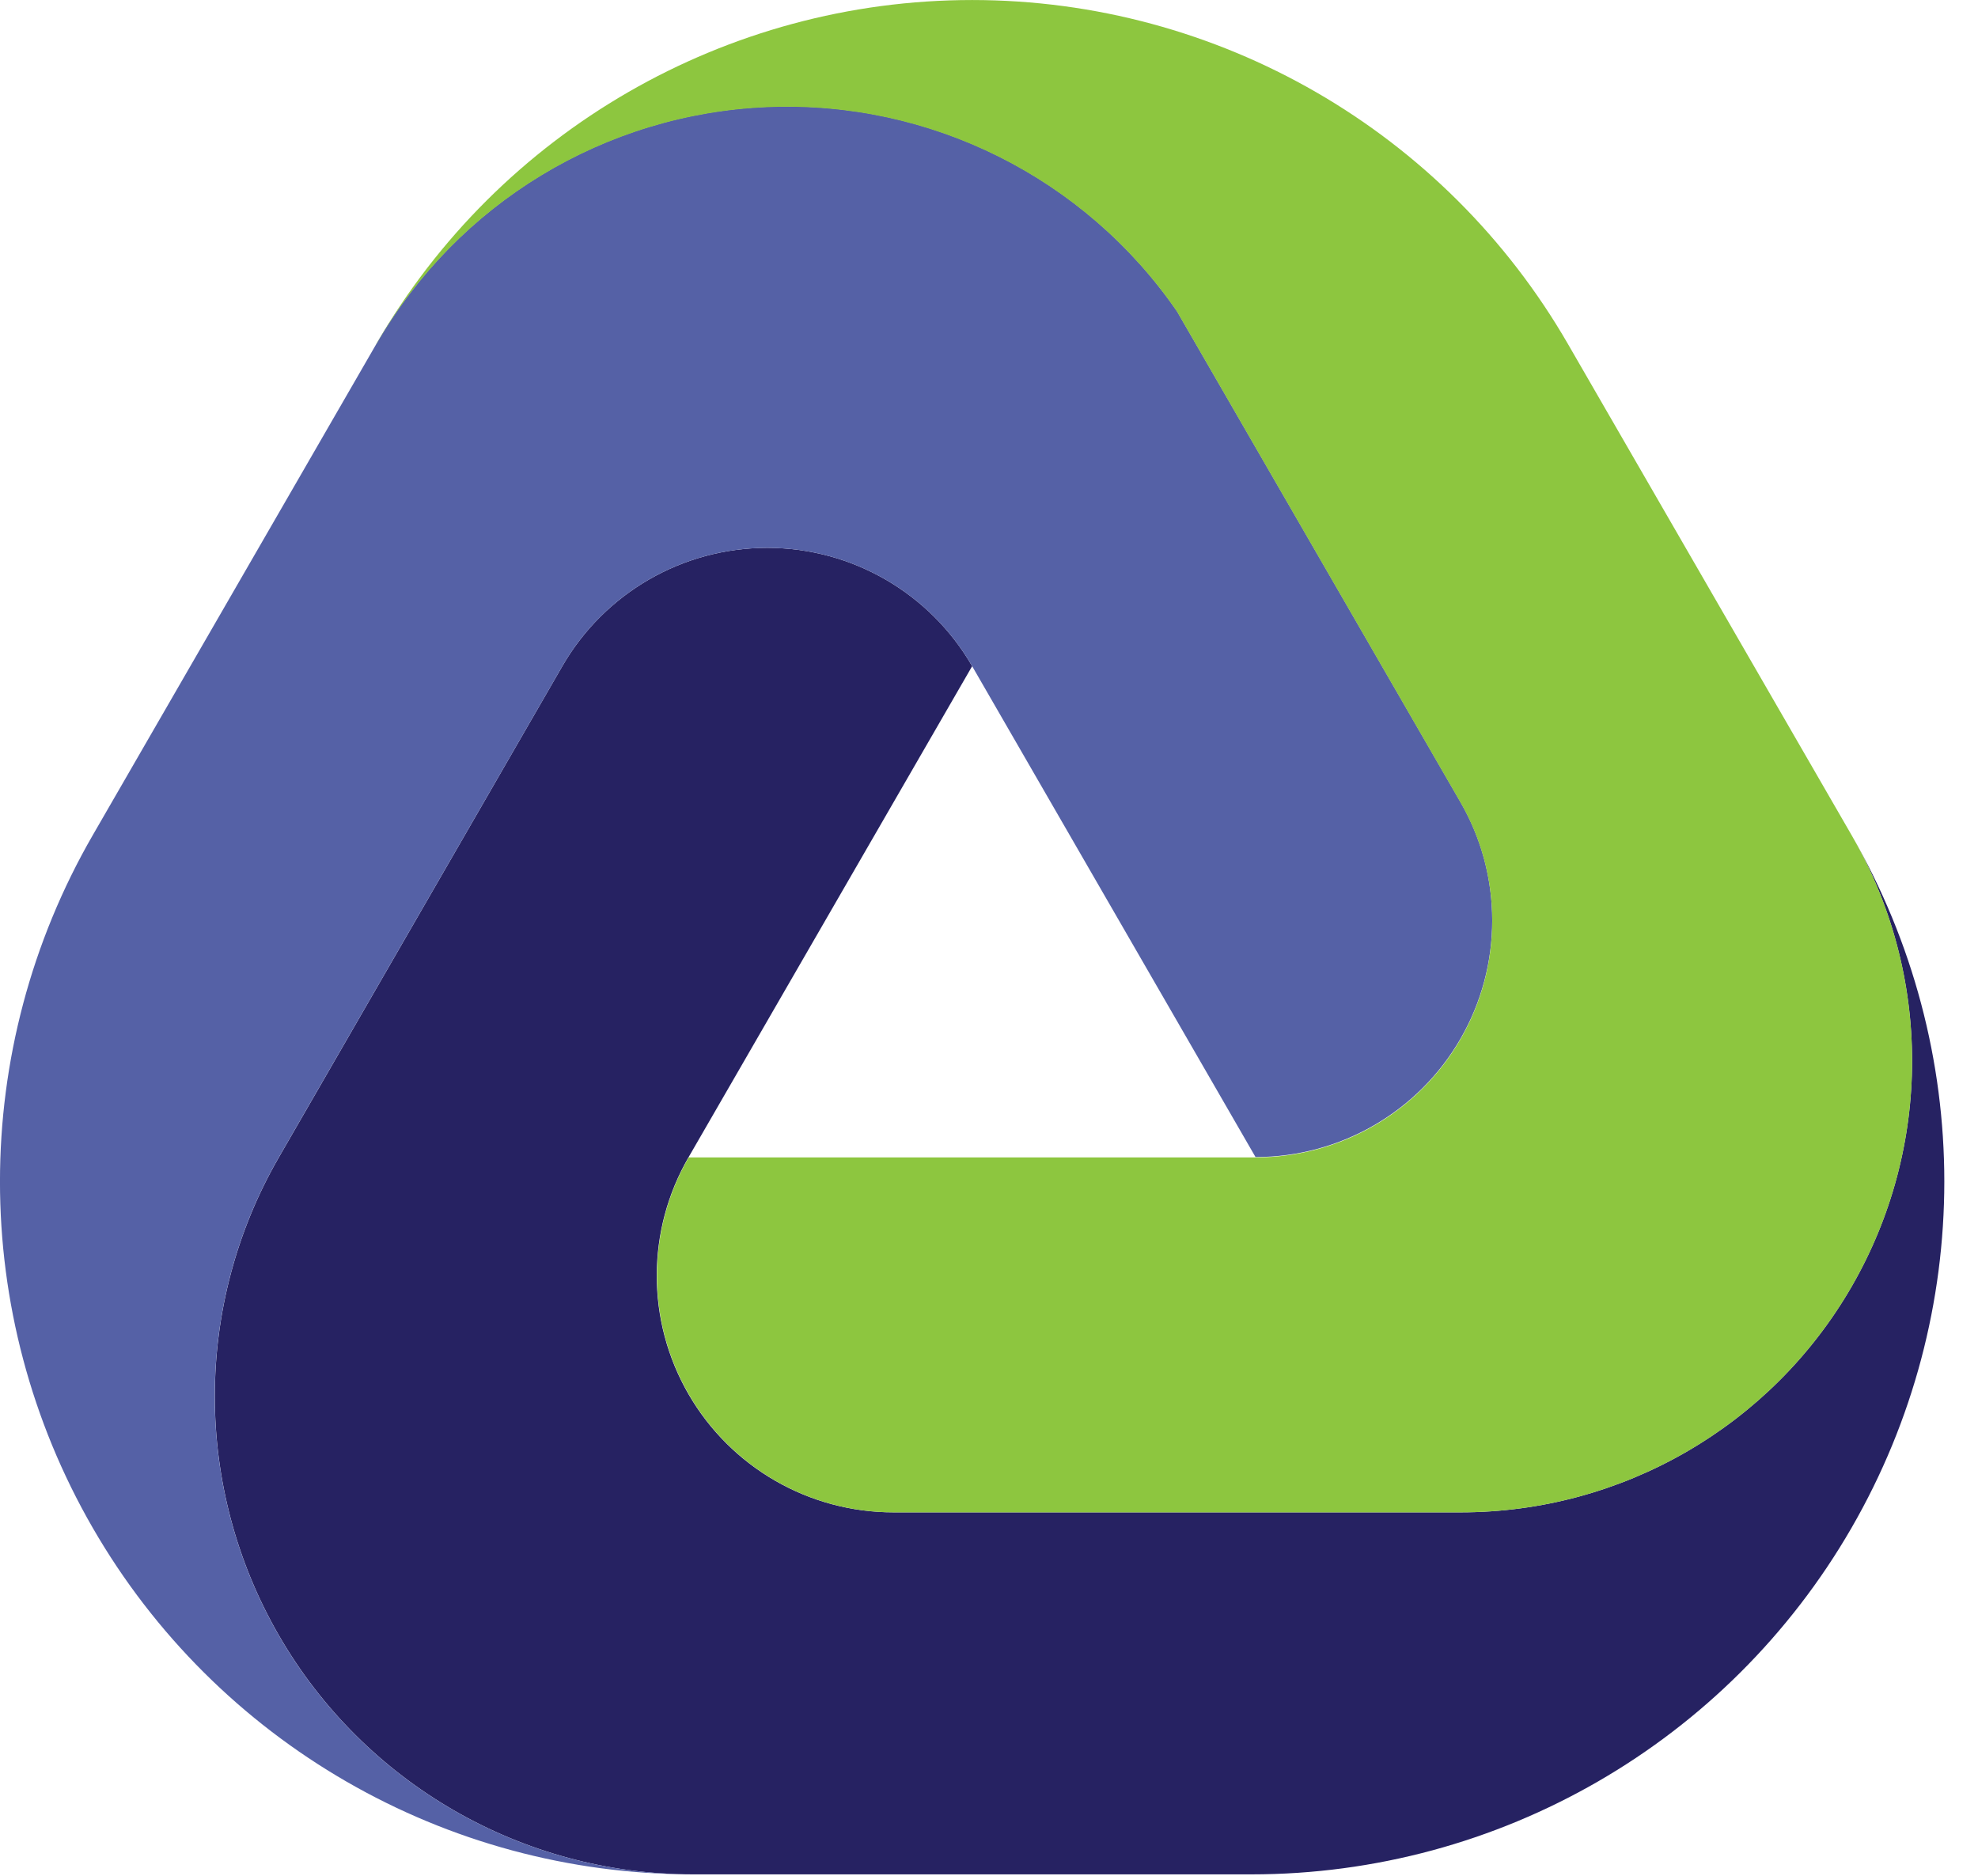
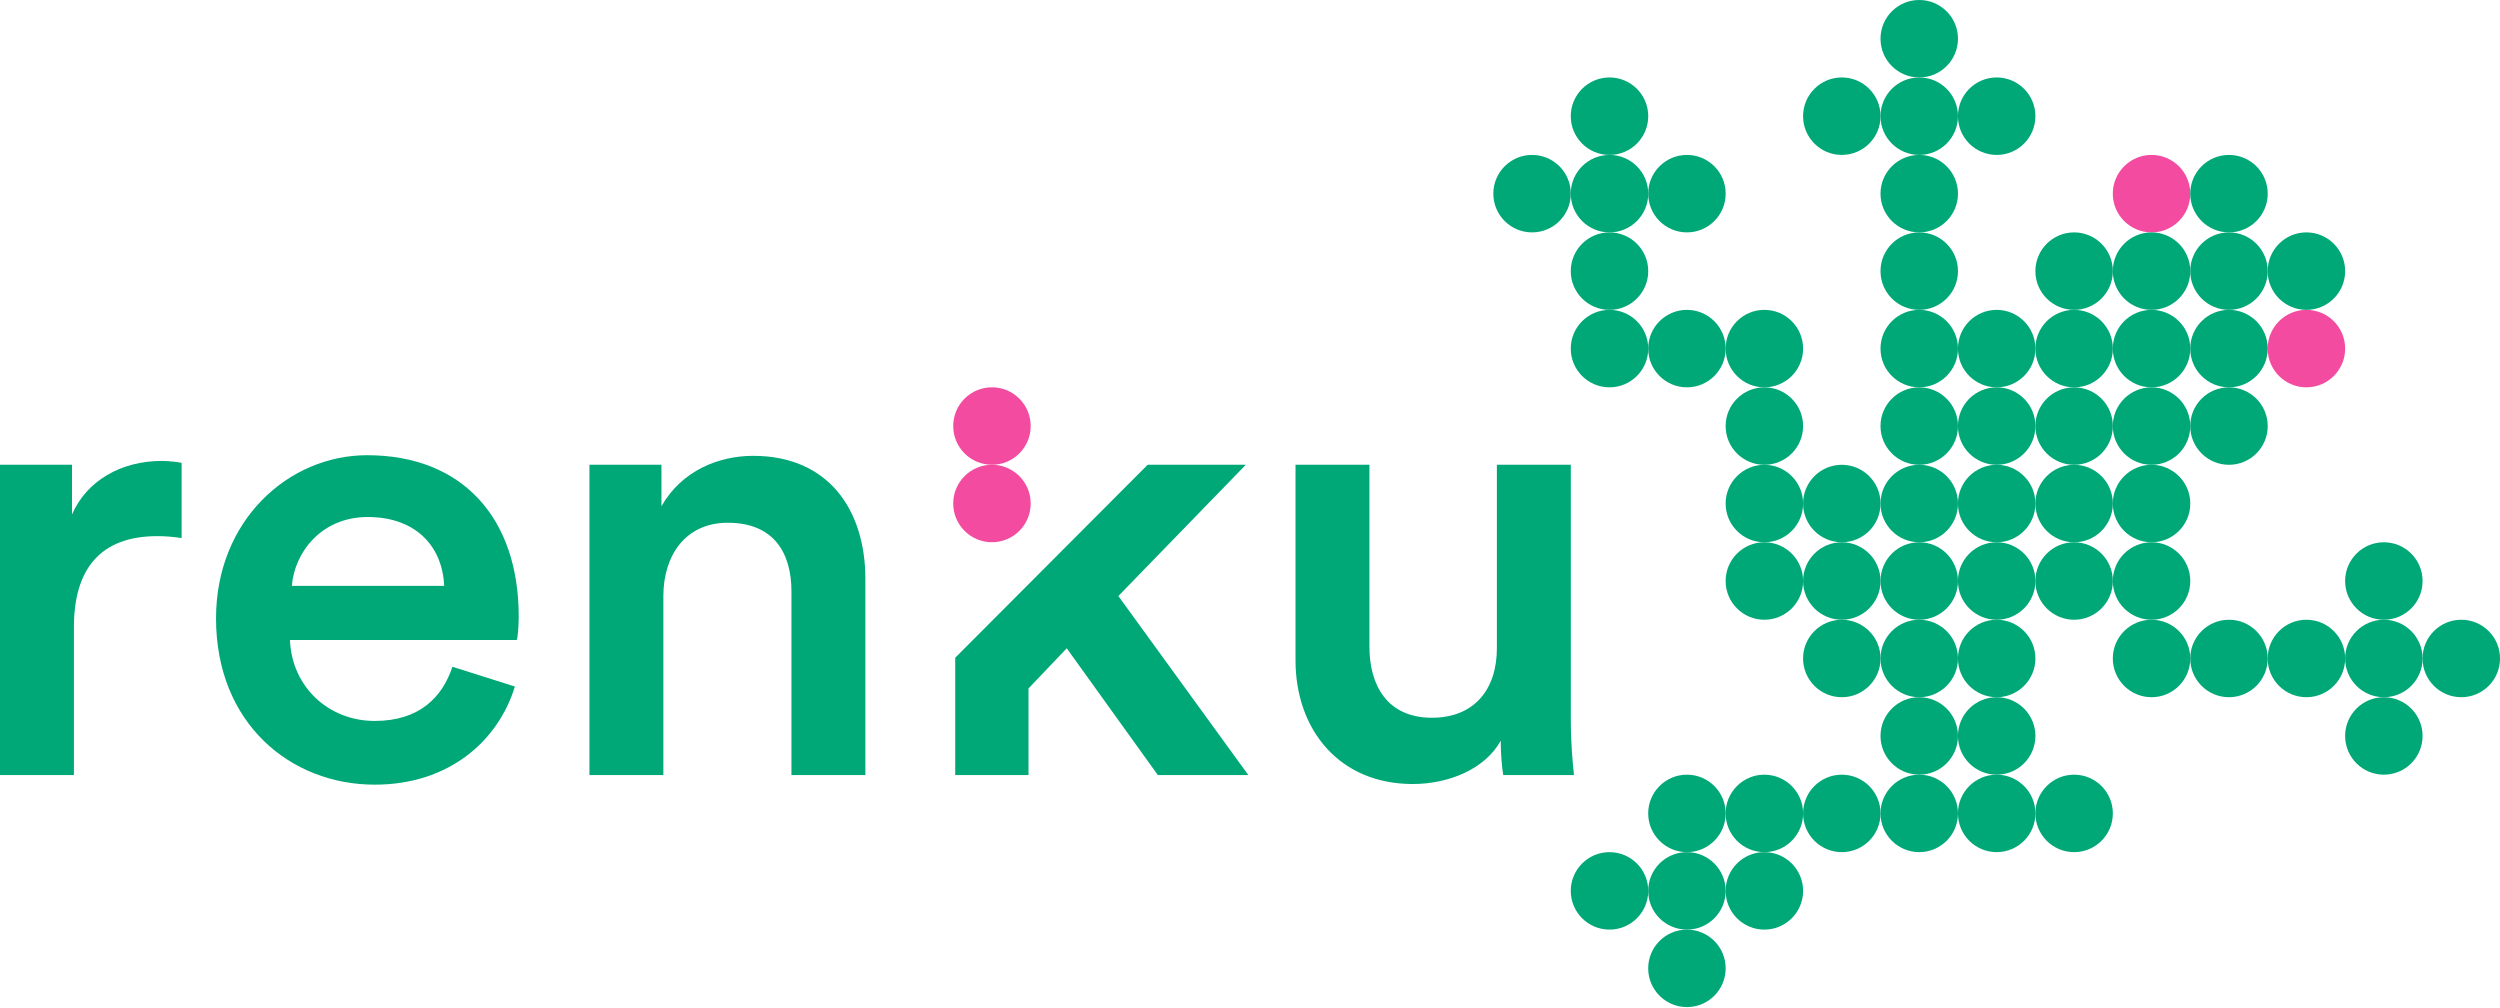
- <svg xmlns="http://www.w3.org/2000/svg" id="Calque_1" data-name="Calque 1" width="200" viewBox="0 0 540 512">
-   <defs>
-     <style>.cls-1{fill:#262262;}.cls-2{fill:#5561a6;}.cls-3{fill:#8dc63f;}</style>
-   </defs>
-   <path class="cls-1" d="M213.52,694.83a130.5,130.5,0,0,1-113-195.76L177.9,365a64.59,64.59,0,0,1,111.88,0l-77.39,134A64.59,64.59,0,0,0,268.33,596H423.12A123.23,123.23,0,0,0,529.84,411.1,189.15,189.15,0,0,1,366,694.83Z" transform="translate(-24.38 -183.14)" />
-   <path class="cls-2" d="M367.17,499.06,289.78,365a64.59,64.59,0,0,0-111.88,0L100.5,499.07a130.5,130.5,0,0,0,113,195.76A189.14,189.14,0,0,1,49.72,411.11l77.39-134.05a129.32,129.32,0,0,1,218.61-8.94l77.39,134a64.6,64.6,0,0,1-55.94,96.89Z" transform="translate(-24.38 -183.14)" />
-   <path class="cls-3" d="M127.11,277.06a187.83,187.83,0,0,1,325.33,0l77.39,134A123.23,123.23,0,0,1,423.12,596H268.33a64.59,64.59,0,0,1-55.94-96.89H367.17a64.59,64.59,0,0,0,55.94-96.89l-77.39-134a129.32,129.32,0,0,0-218.61,8.94Z" transform="translate(-24.38 -183.14)" />
-   <path class="cls-1" d="M974.6,265.55h161.87c52.44,0,95.81,42.86,95.81,95.81V528.76c0,52.95-43.37,95.81-95.81,95.81H974.6Zm164.89,294c15.13,0,27.23-12.61,27.23-27.73V358.33c0-15.13-12.1-27.73-27.23-27.73h-99.34V559.52Z" transform="translate(-24.38 -183.14)" />
-   <path class="cls-1" d="M648.68,540.36l61.52-16.14,3,9.58c5,16.64,12.6,25.72,27.73,25.72h73.12c14.62,0,26.72-12.61,26.72-27.73V514.14c0-11.09-7.06-21.68-17.14-24.2L710.2,459.18c-35.8-9.58-60.51-45.89-60.51-85.22V357.32c0-52.94,38.83-91.77,91.78-91.77h70.59a95.41,95.41,0,0,1,94.8,83.7l-61,16.64-3-9.58c-5-16.64-12.61-25.72-27.23-25.72H742.47c-15.13,0-27.23,12.61-27.23,27.73v12.61c0,17.14,9.58,27.23,26.72,31.77l94.3,24.2c39.33,10.08,68.58,44.37,68.58,87.24v13.11c0,54-40.34,97.32-94.3,97.32H744.49A96.05,96.05,0,0,1,648.68,540.36Z" transform="translate(-24.38 -183.14)" />
-   <path class="cls-1" d="M1304.05,540.36l61.52-16.14,3,9.58c5,16.64,12.6,25.72,27.73,25.72h73.12c14.62,0,26.72-12.61,26.72-27.73V514.14c0-11.09-7.06-21.68-17.14-24.2l-113.46-30.76c-35.8-9.58-60.51-45.89-60.51-85.22V357.32c0-52.94,38.83-91.77,91.78-91.77h70.59a95.41,95.41,0,0,1,94.8,83.7l-61,16.64-3-9.58c-5-16.64-12.61-25.72-27.23-25.72h-73.12c-15.13,0-27.23,12.61-27.23,27.73v12.61c0,17.14,9.58,27.23,26.72,31.77l94.3,24.2c39.33,10.08,68.58,44.37,68.58,87.24v13.11c0,54-40.34,97.32-94.3,97.32h-66.06A96.05,96.05,0,0,1,1304.05,540.36Z" transform="translate(-24.38 -183.14)" />
-   <path class="cls-1" d="M1628.6,528.76V361.35a95.76,95.76,0,0,1,95.81-95.81H1791c48.91,0,88.75,36.31,95.3,83.7l-61.52,16.64-3.53-9.58c-6.05-16.64-12.1-25.72-27.23-25.72h-73.12c-15.13,0-27.23,12.61-27.23,27.73V531.79c0,15.13,12.1,27.73,27.23,27.73H1793c15.13,0,23.7-8.57,28.24-25.72l2.52-9.58,61.52,16.14c-6.05,47.9-45.89,84.21-94.8,84.21h-66.06A95.76,95.76,0,0,1,1628.6,528.76Z" transform="translate(-24.38 -183.14)" />
+ <svg xmlns="http://www.w3.org/2000/svg" viewBox="0 0 531.933 214.28" height="214.28" width="531.933" xml:space="preserve" id="svg2" version="1.1">
+   <defs id="defs6" />
+   <g transform="matrix(1.333333,0,0,-1.333333,0,214.28)" id="g10">
+     <g transform="scale(0.1)" id="g12">
+       <path id="path14" style="fill:#f24ba0;fill-opacity:1;fill-rule:nonzero;stroke:none" d="m 3495.25,1298.06 c 0,-34.14 -27.67,-61.81 -61.81,-61.81 -34.14,0 -61.82,27.67 -61.82,61.81 0,34.14 27.68,61.81 61.82,61.81 34.14,0 61.81,-27.67 61.81,-61.81" />
+       <path id="path16" style="fill:#f24ba0;fill-opacity:1;fill-rule:nonzero;stroke:none" d="m 3742.39,1050.81 c 0,-34.14 -27.68,-61.814 -61.81,-61.814 -34.14,0 -61.81,27.674 -61.81,61.814 0,34.14 27.67,61.81 61.81,61.81 34.13,0 61.81,-27.67 61.81,-61.81" />
+       <path id="path18" style="fill:#f24ba0;fill-opacity:1;fill-rule:nonzero;stroke:none" d="m 1644.77,803.617 c 0,-34.14 -27.67,-61.816 -61.81,-61.816 -34.13,0 -61.81,27.676 -61.81,61.816 0,34.137 27.68,61.809 61.81,61.809 34.14,0 61.81,-27.672 61.81,-61.809" />
+       <path id="path20" style="fill:#f24ba0;fill-opacity:1;fill-rule:nonzero;stroke:none" d="m 1644.77,927.238 c 0,-34.136 -27.67,-61.812 -61.81,-61.812 -34.13,0 -61.81,27.676 -61.81,61.812 0,34.141 27.68,61.813 61.81,61.813 34.14,0 61.81,-27.672 61.81,-61.813" />
+       <path id="path22" style="fill:#00a877;fill-opacity:1;fill-rule:nonzero;stroke:none" d="m 3371.68,927.184 c 0,-34.137 -27.68,-61.809 -61.82,-61.809 -34.13,0 -61.81,27.672 -61.81,61.809 0,34.136 27.68,61.812 61.81,61.812 34.14,0 61.82,-27.676 61.82,-61.812" />
+       <path id="path24" style="fill:#00a877;fill-opacity:1;fill-rule:nonzero;stroke:none" d="m 3124.53,1421.68 c 0,-34.13 -27.67,-61.81 -61.81,-61.81 -34.14,0 -61.81,27.68 -61.81,61.81 0,34.14 27.67,61.82 61.81,61.82 34.14,0 61.81,-27.68 61.81,-61.82" />
+       <path id="path26" style="fill:#00a877;fill-opacity:1;fill-rule:nonzero;stroke:none" d="m 2630.25,1298.06 c 0,-34.14 -27.67,-61.81 -61.81,-61.81 -34.15,0 -61.82,27.67 -61.82,61.81 0,34.14 27.67,61.81 61.82,61.81 34.14,0 61.81,-27.67 61.81,-61.81" />
+       <path id="path28" style="fill:#00a877;fill-opacity:1;fill-rule:nonzero;stroke:none" d="m 3124.53,1298.06 c 0,-34.14 -27.67,-61.81 -61.81,-61.81 -34.14,0 -61.81,27.67 -61.81,61.81 0,34.14 27.67,61.81 61.81,61.81 34.14,0 61.81,-27.67 61.81,-61.81" />
+       <path id="path30" style="fill:#00a877;fill-opacity:1;fill-rule:nonzero;stroke:none" d="m 2630.25,1174.43 c 0,-34.13 -27.67,-61.81 -61.81,-61.81 -34.15,0 -61.82,27.68 -61.82,61.81 0,34.14 27.67,61.82 61.82,61.82 34.14,0 61.81,-27.68 61.81,-61.82" />
+       <path id="path32" style="fill:#00a877;fill-opacity:1;fill-rule:nonzero;stroke:none" d="m 3124.53,1174.43 c 0,-34.13 -27.67,-61.81 -61.81,-61.81 -34.14,0 -61.81,27.68 -61.81,61.81 0,34.14 27.67,61.82 61.81,61.82 34.14,0 61.81,-27.68 61.81,-61.82" />
+       <path id="path34" style="fill:#00a877;fill-opacity:1;fill-rule:nonzero;stroke:none" d="m 2630.25,1050.81 c 0,-34.14 -27.67,-61.814 -61.81,-61.814 -34.15,0 -61.82,27.674 -61.82,61.814 0,34.14 27.67,61.81 61.82,61.81 34.14,0 61.81,-27.67 61.81,-61.81" />
+       <path id="path36" style="fill:#00a877;fill-opacity:1;fill-rule:nonzero;stroke:none" d="m 2753.82,1050.81 c 0,-34.14 -27.68,-61.814 -61.81,-61.814 -34.14,0 -61.82,27.674 -61.82,61.814 0,34.14 27.68,61.81 61.82,61.81 34.13,0 61.81,-27.67 61.81,-61.81" />
+       <path id="path38" style="fill:#00a877;fill-opacity:1;fill-rule:nonzero;stroke:none" d="m 2877.39,1050.81 c 0,-34.14 -27.68,-61.814 -61.82,-61.814 -34.13,0 -61.8,27.674 -61.8,61.814 0,34.14 27.67,61.81 61.8,61.81 34.14,0 61.82,-27.67 61.82,-61.81" />
+       <path id="path40" style="fill:#00a877;fill-opacity:1;fill-rule:nonzero;stroke:none" d="m 3124.53,1050.81 c 0,-34.14 -27.67,-61.814 -61.81,-61.814 -34.14,0 -61.81,27.674 -61.81,61.814 0,34.14 27.67,61.81 61.81,61.81 34.14,0 61.81,-27.67 61.81,-61.81" />
+       <path id="path42" style="fill:#00a877;fill-opacity:1;fill-rule:nonzero;stroke:none" d="m 3248.1,1050.81 c 0,-34.14 -27.67,-61.814 -61.8,-61.814 -34.14,0 -61.82,27.674 -61.82,61.814 0,34.14 27.68,61.81 61.82,61.81 34.13,0 61.8,-27.67 61.8,-61.81" />
+       <path id="path44" style="fill:#00a877;fill-opacity:1;fill-rule:nonzero;stroke:none" d="m 3371.68,1050.81 c 0,-34.14 -27.68,-61.814 -61.82,-61.814 -34.13,0 -61.81,27.674 -61.81,61.814 0,34.14 27.68,61.81 61.81,61.81 34.14,0 61.82,-27.67 61.82,-61.81" />
+       <path id="path46" style="fill:#00a877;fill-opacity:1;fill-rule:nonzero;stroke:none" d="m 3495.25,1050.81 c 0,-34.14 -27.67,-61.814 -61.81,-61.814 -34.14,0 -61.82,27.674 -61.82,61.814 0,34.14 27.68,61.81 61.82,61.81 34.14,0 61.81,-27.67 61.81,-61.81" />
+       <path id="path48" style="fill:#00a877;fill-opacity:1;fill-rule:nonzero;stroke:none" d="m 2877.39,927.184 c 0,-34.137 -27.68,-61.809 -61.82,-61.809 -34.13,0 -61.8,27.672 -61.8,61.809 0,34.136 27.67,61.812 61.8,61.812 34.14,0 61.82,-27.676 61.82,-61.812" />
+       <path id="path50" style="fill:#00a877;fill-opacity:1;fill-rule:nonzero;stroke:none" d="m 3248.1,927.184 c 0,-34.137 -27.67,-61.809 -61.8,-61.809 -34.14,0 -61.82,27.672 -61.82,61.809 0,34.136 27.68,61.812 61.82,61.812 34.13,0 61.8,-27.676 61.8,-61.812" />
+       <path id="path52" style="fill:#00a877;fill-opacity:1;fill-rule:nonzero;stroke:none" d="m 3495.25,927.184 c 0,-34.137 -27.67,-61.809 -61.81,-61.809 -34.14,0 -61.82,27.672 -61.82,61.809 0,34.136 27.68,61.812 61.82,61.812 34.14,0 61.81,-27.676 61.81,-61.812" />
+       <path id="path54" style="fill:#00a877;fill-opacity:1;fill-rule:nonzero;stroke:none" d="m 2877.39,803.559 c 0,-34.141 -27.68,-61.809 -61.82,-61.809 -34.13,0 -61.8,27.668 -61.8,61.809 0,34.14 27.67,61.816 61.8,61.816 34.14,0 61.82,-27.676 61.82,-61.816" />
+       <path id="path56" style="fill:#00a877;fill-opacity:1;fill-rule:nonzero;stroke:none" d="m 3124.53,803.559 c 0,-34.141 -27.67,-61.809 -61.81,-61.809 -34.14,0 -61.81,27.668 -61.81,61.809 0,34.14 27.67,61.816 61.81,61.816 34.14,0 61.81,-27.676 61.81,-61.816" />
+       <path id="path58" style="fill:#00a877;fill-opacity:1;fill-rule:nonzero;stroke:none" d="m 3248.1,803.559 c 0,-34.141 -27.67,-61.809 -61.8,-61.809 -34.14,0 -61.82,27.668 -61.82,61.809 0,34.14 27.68,61.816 61.82,61.816 34.13,0 61.8,-27.676 61.8,-61.816" />
+       <path id="path60" style="fill:#00a877;fill-opacity:1;fill-rule:nonzero;stroke:none" d="m 3371.68,803.559 c 0,-34.141 -27.68,-61.809 -61.82,-61.809 -34.13,0 -61.81,27.668 -61.81,61.809 0,34.14 27.68,61.816 61.81,61.816 34.14,0 61.82,-27.676 61.82,-61.816" />
+       <path id="path62" style="fill:#00a877;fill-opacity:1;fill-rule:nonzero;stroke:none" d="m 3495.25,803.559 c 0,-34.141 -27.67,-61.809 -61.81,-61.809 -34.14,0 -61.82,27.668 -61.82,61.809 0,34.14 27.68,61.816 61.82,61.816 34.14,0 61.81,-27.676 61.81,-61.816" />
+       <path id="path64" style="fill:#00a877;fill-opacity:1;fill-rule:nonzero;stroke:none" d="m 2877.39,679.934 c 0,-34.141 -27.68,-61.817 -61.82,-61.817 -34.13,0 -61.8,27.676 -61.8,61.817 0,34.14 27.67,61.816 61.8,61.816 34.14,0 61.82,-27.676 61.82,-61.816" />
+       <path id="path66" style="fill:#00a877;fill-opacity:1;fill-rule:nonzero;stroke:none" d="m 3124.53,679.934 c 0,-34.141 -27.67,-61.817 -61.81,-61.817 -34.14,0 -61.81,27.676 -61.81,61.817 0,34.14 27.67,61.816 61.81,61.816 34.14,0 61.81,-27.676 61.81,-61.816" />
+       <path id="path68" style="fill:#00a877;fill-opacity:1;fill-rule:nonzero;stroke:none" d="m 3248.1,679.934 c 0,-34.141 -27.67,-61.817 -61.8,-61.817 -34.14,0 -61.82,27.676 -61.82,61.817 0,34.14 27.68,61.816 61.82,61.816 34.13,0 61.8,-27.676 61.8,-61.816" />
+       <path id="path70" style="fill:#00a877;fill-opacity:1;fill-rule:nonzero;stroke:none" d="m 3495.25,679.934 c 0,-34.141 -27.67,-61.817 -61.81,-61.817 -34.14,0 -61.82,27.676 -61.82,61.817 0,34.14 27.68,61.816 61.82,61.816 34.14,0 61.81,-27.676 61.81,-61.816" />
+       <path id="path72" style="fill:#00a877;fill-opacity:1;fill-rule:nonzero;stroke:none" d="m 3495.25,556.309 c 0,-34.137 -27.67,-61.821 -61.81,-61.821 -34.14,0 -61.82,27.684 -61.82,61.821 0,34.14 27.68,61.808 61.82,61.808 34.14,0 61.81,-27.668 61.81,-61.808" />
+       <path id="path74" style="fill:#00a877;fill-opacity:1;fill-rule:nonzero;stroke:none" d="m 3618.82,556.309 c 0,-34.137 -27.67,-61.821 -61.81,-61.821 -34.14,0 -61.82,27.684 -61.82,61.821 0,34.14 27.68,61.808 61.82,61.808 34.14,0 61.81,-27.668 61.81,-61.808" />
+       <path id="path76" style="fill:#00a877;fill-opacity:1;fill-rule:nonzero;stroke:none" d="m 3742.39,556.309 c 0,-34.137 -27.68,-61.821 -61.81,-61.821 -34.14,0 -61.81,27.684 -61.81,61.821 0,34.14 27.67,61.808 61.81,61.808 34.13,0 61.81,-27.668 61.81,-61.808" />
+       <path id="path78" style="fill:#00a877;fill-opacity:1;fill-rule:nonzero;stroke:none" d="m 3865.96,556.309 c 0,-34.137 -27.67,-61.821 -61.81,-61.821 -34.13,0 -61.81,27.684 -61.81,61.821 0,34.14 27.68,61.808 61.81,61.808 34.14,0 61.81,-27.668 61.81,-61.808" />
+       <path id="path80" style="fill:#00a877;fill-opacity:1;fill-rule:nonzero;stroke:none" d="m 3124.53,432.691 c 0,-34.14 -27.67,-61.82 -61.81,-61.82 -34.14,0 -61.81,27.68 -61.81,61.82 0,34.129 27.67,61.797 61.81,61.797 34.14,0 61.81,-27.668 61.81,-61.797" />
+       <path id="path82" style="fill:#00a877;fill-opacity:1;fill-rule:nonzero;stroke:none" d="m 3248.1,432.691 c 0,-34.14 -27.67,-61.82 -61.8,-61.82 -34.14,0 -61.82,27.68 -61.82,61.82 0,34.129 27.68,61.797 61.82,61.797 34.13,0 61.8,-27.668 61.8,-61.797" />
+       <path id="path84" style="fill:#00a877;fill-opacity:1;fill-rule:nonzero;stroke:none" d="m 2753.82,309.059 c 0,-34.137 -27.68,-61.809 -61.81,-61.809 -34.14,0 -61.82,27.672 -61.82,61.809 0,34.14 27.68,61.812 61.82,61.812 34.13,0 61.81,-27.672 61.81,-61.812" />
+       <path id="path86" style="fill:#00a877;fill-opacity:1;fill-rule:nonzero;stroke:none" d="m 2877.39,309.059 c 0,-34.137 -27.68,-61.809 -61.82,-61.809 -34.13,0 -61.8,27.672 -61.8,61.809 0,34.14 27.67,61.812 61.8,61.812 34.14,0 61.82,-27.672 61.82,-61.812" />
+       <path id="path88" style="fill:#00a877;fill-opacity:1;fill-rule:nonzero;stroke:none" d="m 3000.96,309.059 c 0,-34.137 -27.67,-61.809 -61.81,-61.809 -34.14,0 -61.81,27.672 -61.81,61.809 0,34.14 27.67,61.812 61.81,61.812 34.14,0 61.81,-27.672 61.81,-61.812" />
+       <path id="path90" style="fill:#00a877;fill-opacity:1;fill-rule:nonzero;stroke:none" d="m 3124.53,309.059 c 0,-34.137 -27.67,-61.809 -61.81,-61.809 -34.14,0 -61.81,27.672 -61.81,61.809 0,34.14 27.67,61.812 61.81,61.812 34.14,0 61.81,-27.672 61.81,-61.812" />
+       <path id="path92" style="fill:#00a877;fill-opacity:1;fill-rule:nonzero;stroke:none" d="m 3248.1,309.059 c 0,-34.137 -27.67,-61.809 -61.8,-61.809 -34.14,0 -61.82,27.672 -61.82,61.809 0,34.14 27.68,61.812 61.82,61.812 34.13,0 61.8,-27.672 61.8,-61.812" />
+       <path id="path94" style="fill:#00a877;fill-opacity:1;fill-rule:nonzero;stroke:none" d="m 3371.68,309.059 c 0,-34.137 -27.68,-61.809 -61.82,-61.809 -34.13,0 -61.81,27.672 -61.81,61.809 0,34.14 27.68,61.812 61.81,61.812 34.14,0 61.82,-27.672 61.82,-61.812" />
+       <path id="path96" style="fill:#00a877;fill-opacity:1;fill-rule:nonzero;stroke:none" d="m 2753.82,185.43 c 0,-34.129 -27.68,-61.801 -61.81,-61.801 -34.14,0 -61.82,27.672 -61.82,61.801 0,34.14 27.68,61.82 61.82,61.82 34.13,0 61.81,-27.68 61.81,-61.82" />
+       <path id="path98" style="fill:#00a877;fill-opacity:1;fill-rule:nonzero;stroke:none" d="m 3124.53,1545.3 c 0,-34.13 -27.67,-61.8 -61.81,-61.8 -34.14,0 -61.81,27.67 -61.81,61.8 0,34.15 27.67,61.82 61.81,61.82 34.14,0 61.81,-27.67 61.81,-61.82" />
+       <path id="path100" style="fill:#00a877;fill-opacity:1;fill-rule:nonzero;stroke:none" d="m 2630.25,1421.68 c 0,-34.13 -27.67,-61.81 -61.81,-61.81 -34.15,0 -61.82,27.68 -61.82,61.81 0,34.14 27.67,61.82 61.82,61.82 34.14,0 61.81,-27.68 61.81,-61.82" />
+       <path id="path102" style="fill:#00a877;fill-opacity:1;fill-rule:nonzero;stroke:none" d="m 3000.96,1421.68 c 0,-34.13 -27.67,-61.81 -61.81,-61.81 -34.14,0 -61.81,27.68 -61.81,61.81 0,34.14 27.67,61.82 61.81,61.82 34.14,0 61.81,-27.68 61.81,-61.82" />
+       <path id="path104" style="fill:#00a877;fill-opacity:1;fill-rule:nonzero;stroke:none" d="m 3248.1,1421.68 c 0,-34.13 -27.67,-61.81 -61.8,-61.81 -34.14,0 -61.82,27.68 -61.82,61.81 0,34.14 27.68,61.82 61.82,61.82 34.13,0 61.8,-27.68 61.8,-61.82" />
+       <path id="path106" style="fill:#00a877;fill-opacity:1;fill-rule:nonzero;stroke:none" d="m 2506.68,1298.06 c 0,-34.14 -27.68,-61.81 -61.82,-61.81 -34.14,0 -61.81,27.67 -61.81,61.81 0,34.14 27.67,61.81 61.81,61.81 34.14,0 61.82,-27.67 61.82,-61.81" />
+       <path id="path108" style="fill:#00a877;fill-opacity:1;fill-rule:nonzero;stroke:none" d="m 2753.82,1298.06 c 0,-34.14 -27.68,-61.81 -61.81,-61.81 -34.14,0 -61.82,27.67 -61.82,61.81 0,34.14 27.68,61.81 61.82,61.81 34.13,0 61.81,-27.67 61.81,-61.81" />
+       <path id="path110" style="fill:#00a877;fill-opacity:1;fill-rule:nonzero;stroke:none" d="m 3618.82,1298.06 c 0,-34.14 -27.67,-61.81 -61.81,-61.81 -34.14,0 -61.82,27.67 -61.82,61.81 0,34.14 27.68,61.81 61.82,61.81 34.14,0 61.81,-27.67 61.81,-61.81" />
+       <path id="path112" style="fill:#00a877;fill-opacity:1;fill-rule:nonzero;stroke:none" d="m 3371.68,1174.43 c 0,-34.13 -27.68,-61.81 -61.82,-61.81 -34.13,0 -61.81,27.68 -61.81,61.81 0,34.14 27.68,61.82 61.81,61.82 34.14,0 61.82,-27.68 61.82,-61.82" />
+       <path id="path114" style="fill:#00a877;fill-opacity:1;fill-rule:nonzero;stroke:none" d="m 3495.25,1174.43 c 0,-34.13 -27.67,-61.81 -61.81,-61.81 -34.14,0 -61.82,27.68 -61.82,61.81 0,34.14 27.68,61.82 61.82,61.82 34.14,0 61.81,-27.68 61.81,-61.82" />
+       <path id="path116" style="fill:#00a877;fill-opacity:1;fill-rule:nonzero;stroke:none" d="m 3618.82,1174.43 c 0,-34.13 -27.67,-61.81 -61.81,-61.81 -34.14,0 -61.82,27.68 -61.82,61.81 0,34.14 27.68,61.82 61.82,61.82 34.14,0 61.81,-27.68 61.81,-61.82" />
+       <path id="path118" style="fill:#00a877;fill-opacity:1;fill-rule:nonzero;stroke:none" d="m 3742.39,1174.43 c 0,-34.13 -27.68,-61.81 -61.81,-61.81 -34.14,0 -61.81,27.68 -61.81,61.81 0,34.14 27.67,61.82 61.81,61.82 34.13,0 61.81,-27.68 61.81,-61.82" />
+       <path id="path120" style="fill:#00a877;fill-opacity:1;fill-rule:nonzero;stroke:none" d="m 3618.82,1050.81 c 0,-34.14 -27.67,-61.814 -61.81,-61.814 -34.14,0 -61.82,27.674 -61.82,61.814 0,34.14 27.68,61.81 61.82,61.81 34.14,0 61.81,-27.67 61.81,-61.81" />
+       <path id="path122" style="fill:#00a877;fill-opacity:1;fill-rule:nonzero;stroke:none" d="m 3124.53,927.184 c 0,-34.137 -27.67,-61.809 -61.81,-61.809 -34.14,0 -61.81,27.672 -61.81,61.809 0,34.136 27.67,61.812 61.81,61.812 34.14,0 61.81,-27.676 61.81,-61.812" />
+       <path id="path124" style="fill:#00a877;fill-opacity:1;fill-rule:nonzero;stroke:none" d="m 3618.82,927.184 c 0,-34.137 -27.67,-61.809 -61.81,-61.809 -34.14,0 -61.82,27.672 -61.82,61.809 0,34.136 27.68,61.812 61.82,61.812 34.14,0 61.81,-27.676 61.81,-61.812" />
+       <path id="path126" style="fill:#00a877;fill-opacity:1;fill-rule:nonzero;stroke:none" d="m 3000.96,803.559 c 0,-34.141 -27.67,-61.809 -61.81,-61.809 -34.14,0 -61.81,27.668 -61.81,61.809 0,34.14 27.67,61.816 61.81,61.816 34.14,0 61.81,-27.676 61.81,-61.816" />
+       <path id="path128" style="fill:#00a877;fill-opacity:1;fill-rule:nonzero;stroke:none" d="m 3000.96,679.934 c 0,-34.141 -27.67,-61.817 -61.81,-61.817 -34.14,0 -61.81,27.676 -61.81,61.817 0,34.14 27.67,61.816 61.81,61.816 34.14,0 61.81,-27.676 61.81,-61.816" />
+       <path id="path130" style="fill:#00a877;fill-opacity:1;fill-rule:nonzero;stroke:none" d="m 3371.68,679.934 c 0,-34.141 -27.68,-61.817 -61.82,-61.817 -34.13,0 -61.81,27.676 -61.81,61.817 0,34.14 27.68,61.816 61.81,61.816 34.14,0 61.82,-27.676 61.82,-61.816" />
+       <path id="path132" style="fill:#00a877;fill-opacity:1;fill-rule:nonzero;stroke:none" d="m 3865.96,679.934 c 0,-34.141 -27.67,-61.817 -61.81,-61.817 -34.13,0 -61.81,27.676 -61.81,61.817 0,34.14 27.68,61.816 61.81,61.816 34.14,0 61.81,-27.676 61.81,-61.816" />
+       <path id="path134" style="fill:#00a877;fill-opacity:1;fill-rule:nonzero;stroke:none" d="m 3000.96,556.309 c 0,-34.137 -27.67,-61.821 -61.81,-61.821 -34.14,0 -61.81,27.684 -61.81,61.821 0,34.14 27.67,61.808 61.81,61.808 34.14,0 61.81,-27.668 61.81,-61.808" />
+       <path id="path136" style="fill:#00a877;fill-opacity:1;fill-rule:nonzero;stroke:none" d="m 3124.53,556.309 c 0,-34.137 -27.67,-61.821 -61.81,-61.821 -34.14,0 -61.81,27.684 -61.81,61.821 0,34.14 27.67,61.808 61.81,61.808 34.14,0 61.81,-27.668 61.81,-61.808" />
+       <path id="path138" style="fill:#00a877;fill-opacity:1;fill-rule:nonzero;stroke:none" d="m 3248.1,556.309 c 0,-34.137 -27.67,-61.821 -61.8,-61.821 -34.14,0 -61.82,27.684 -61.82,61.821 0,34.14 27.68,61.808 61.82,61.808 34.13,0 61.8,-27.668 61.8,-61.808" />
+       <path id="path140" style="fill:#00a877;fill-opacity:1;fill-rule:nonzero;stroke:none" d="m 3989.54,556.309 c 0,-34.137 -27.68,-61.821 -61.82,-61.821 -34.14,0 -61.81,27.684 -61.81,61.821 0,34.14 27.67,61.808 61.81,61.808 34.14,0 61.82,-27.668 61.82,-61.808" />
+       <path id="path142" style="fill:#00a877;fill-opacity:1;fill-rule:nonzero;stroke:none" d="m 3865.96,432.691 c 0,-34.14 -27.67,-61.82 -61.81,-61.82 -34.13,0 -61.81,27.68 -61.81,61.82 0,34.129 27.68,61.797 61.81,61.797 34.14,0 61.81,-27.668 61.81,-61.797" />
+       <path id="path144" style="fill:#00a877;fill-opacity:1;fill-rule:nonzero;stroke:none" d="m 2630.25,185.43 c 0,-34.129 -27.67,-61.801 -61.81,-61.801 -34.15,0 -61.82,27.672 -61.82,61.801 0,34.14 27.67,61.82 61.82,61.82 34.14,0 61.81,-27.68 61.81,-61.82" />
+       <path id="path146" style="fill:#00a877;fill-opacity:1;fill-rule:nonzero;stroke:none" d="m 2877.39,185.43 c 0,-34.129 -27.68,-61.801 -61.82,-61.801 -34.13,0 -61.8,27.672 -61.8,61.801 0,34.14 27.67,61.82 61.8,61.82 34.14,0 61.82,-27.68 61.82,-61.82" />
+       <path id="path148" style="fill:#00a877;fill-opacity:1;fill-rule:nonzero;stroke:none" d="M 2753.82,61.809 C 2753.82,27.672 2726.14,0 2692.01,0 c -34.14,0 -61.82,27.672 -61.82,61.809 0,34.141 27.68,61.82 61.82,61.82 34.13,0 61.81,-27.68 61.81,-61.82" />
+       <path id="path150" style="fill:#00a877;fill-opacity:1;fill-rule:nonzero;stroke:none" d="m 289.82,748.48 c -13.218,2.04 -26.437,3.055 -38.644,3.055 -91.52,0 -133.215,-52.879 -133.215,-145.414 V 370.199 H 0 v 495.227 h 114.91 v -79.309 c 23.391,53.891 78.305,85.418 143.391,85.418 14.226,0 26.433,-2.031 31.519,-3.051 V 748.48" />
+       <path id="path152" style="fill:#00a877;fill-opacity:1;fill-rule:nonzero;stroke:none" d="m 708.793,672.219 c -2.035,57.969 -40.68,109.824 -122.035,109.824 -74.231,0 -116.945,-56.941 -121.008,-109.824 z M 821.668,511.551 c -26.441,-86.449 -104.746,-156.61 -223.723,-156.61 -134.23,0 -253.211,97.629 -253.211,265.414 0,156.602 115.926,260.325 241.004,260.325 152.535,0 242.028,-100.668 242.028,-257.27 0,-19.328 -2.032,-35.59 -3.047,-37.64 h -362.02 c 3.051,-75.239 62.028,-129.141 135.246,-129.141 71.184,0 107.789,37.633 124.067,86.441 l 99.656,-31.519" />
+       <path id="path154" style="fill:#00a877;fill-opacity:1;fill-rule:nonzero;stroke:none" d="M 1058.6,370.199 H 940.637 v 495.227 h 114.913 v -66.09 c 32.54,56.945 91.52,80.336 146.44,80.336 121.01,0 178.97,-87.461 178.97,-196.27 V 370.199 H 1263 V 663.07 c 0,61.016 -27.46,109.825 -101.69,109.825 -67.12,0 -102.71,-51.868 -102.71,-116.946 v -285.75" />
+       <path id="path156" style="fill:#00a877;fill-opacity:1;fill-rule:nonzero;stroke:none" d="m 1784.67,655.949 207.45,-285.75 h -144.4 L 1702.3,572.559 1641.29,508.5 V 370.199 H 1524.34 V 557.48 l 307.11,307.946 h 156.6 L 1784.67,655.949" />
+       <path id="path158" style="fill:#00a877;fill-opacity:1;fill-rule:nonzero;stroke:none" d="m 2254.49,355.961 c -117.96,0 -187.11,87.449 -187.11,197.269 v 312.196 h 117.96 V 574.602 c 0,-61.012 28.48,-112.883 99.66,-112.883 68.13,0 103.72,45.75 103.72,110.84 v 292.867 h 117.97 V 460.699 c 0,-40.679 3.04,-72.199 5.09,-90.5 h -112.89 c -2.03,11.192 -4.07,34.571 -4.07,54.903 -24.4,-44.743 -82.37,-69.141 -140.33,-69.141" />
+     </g>
+   </g>
</svg>
